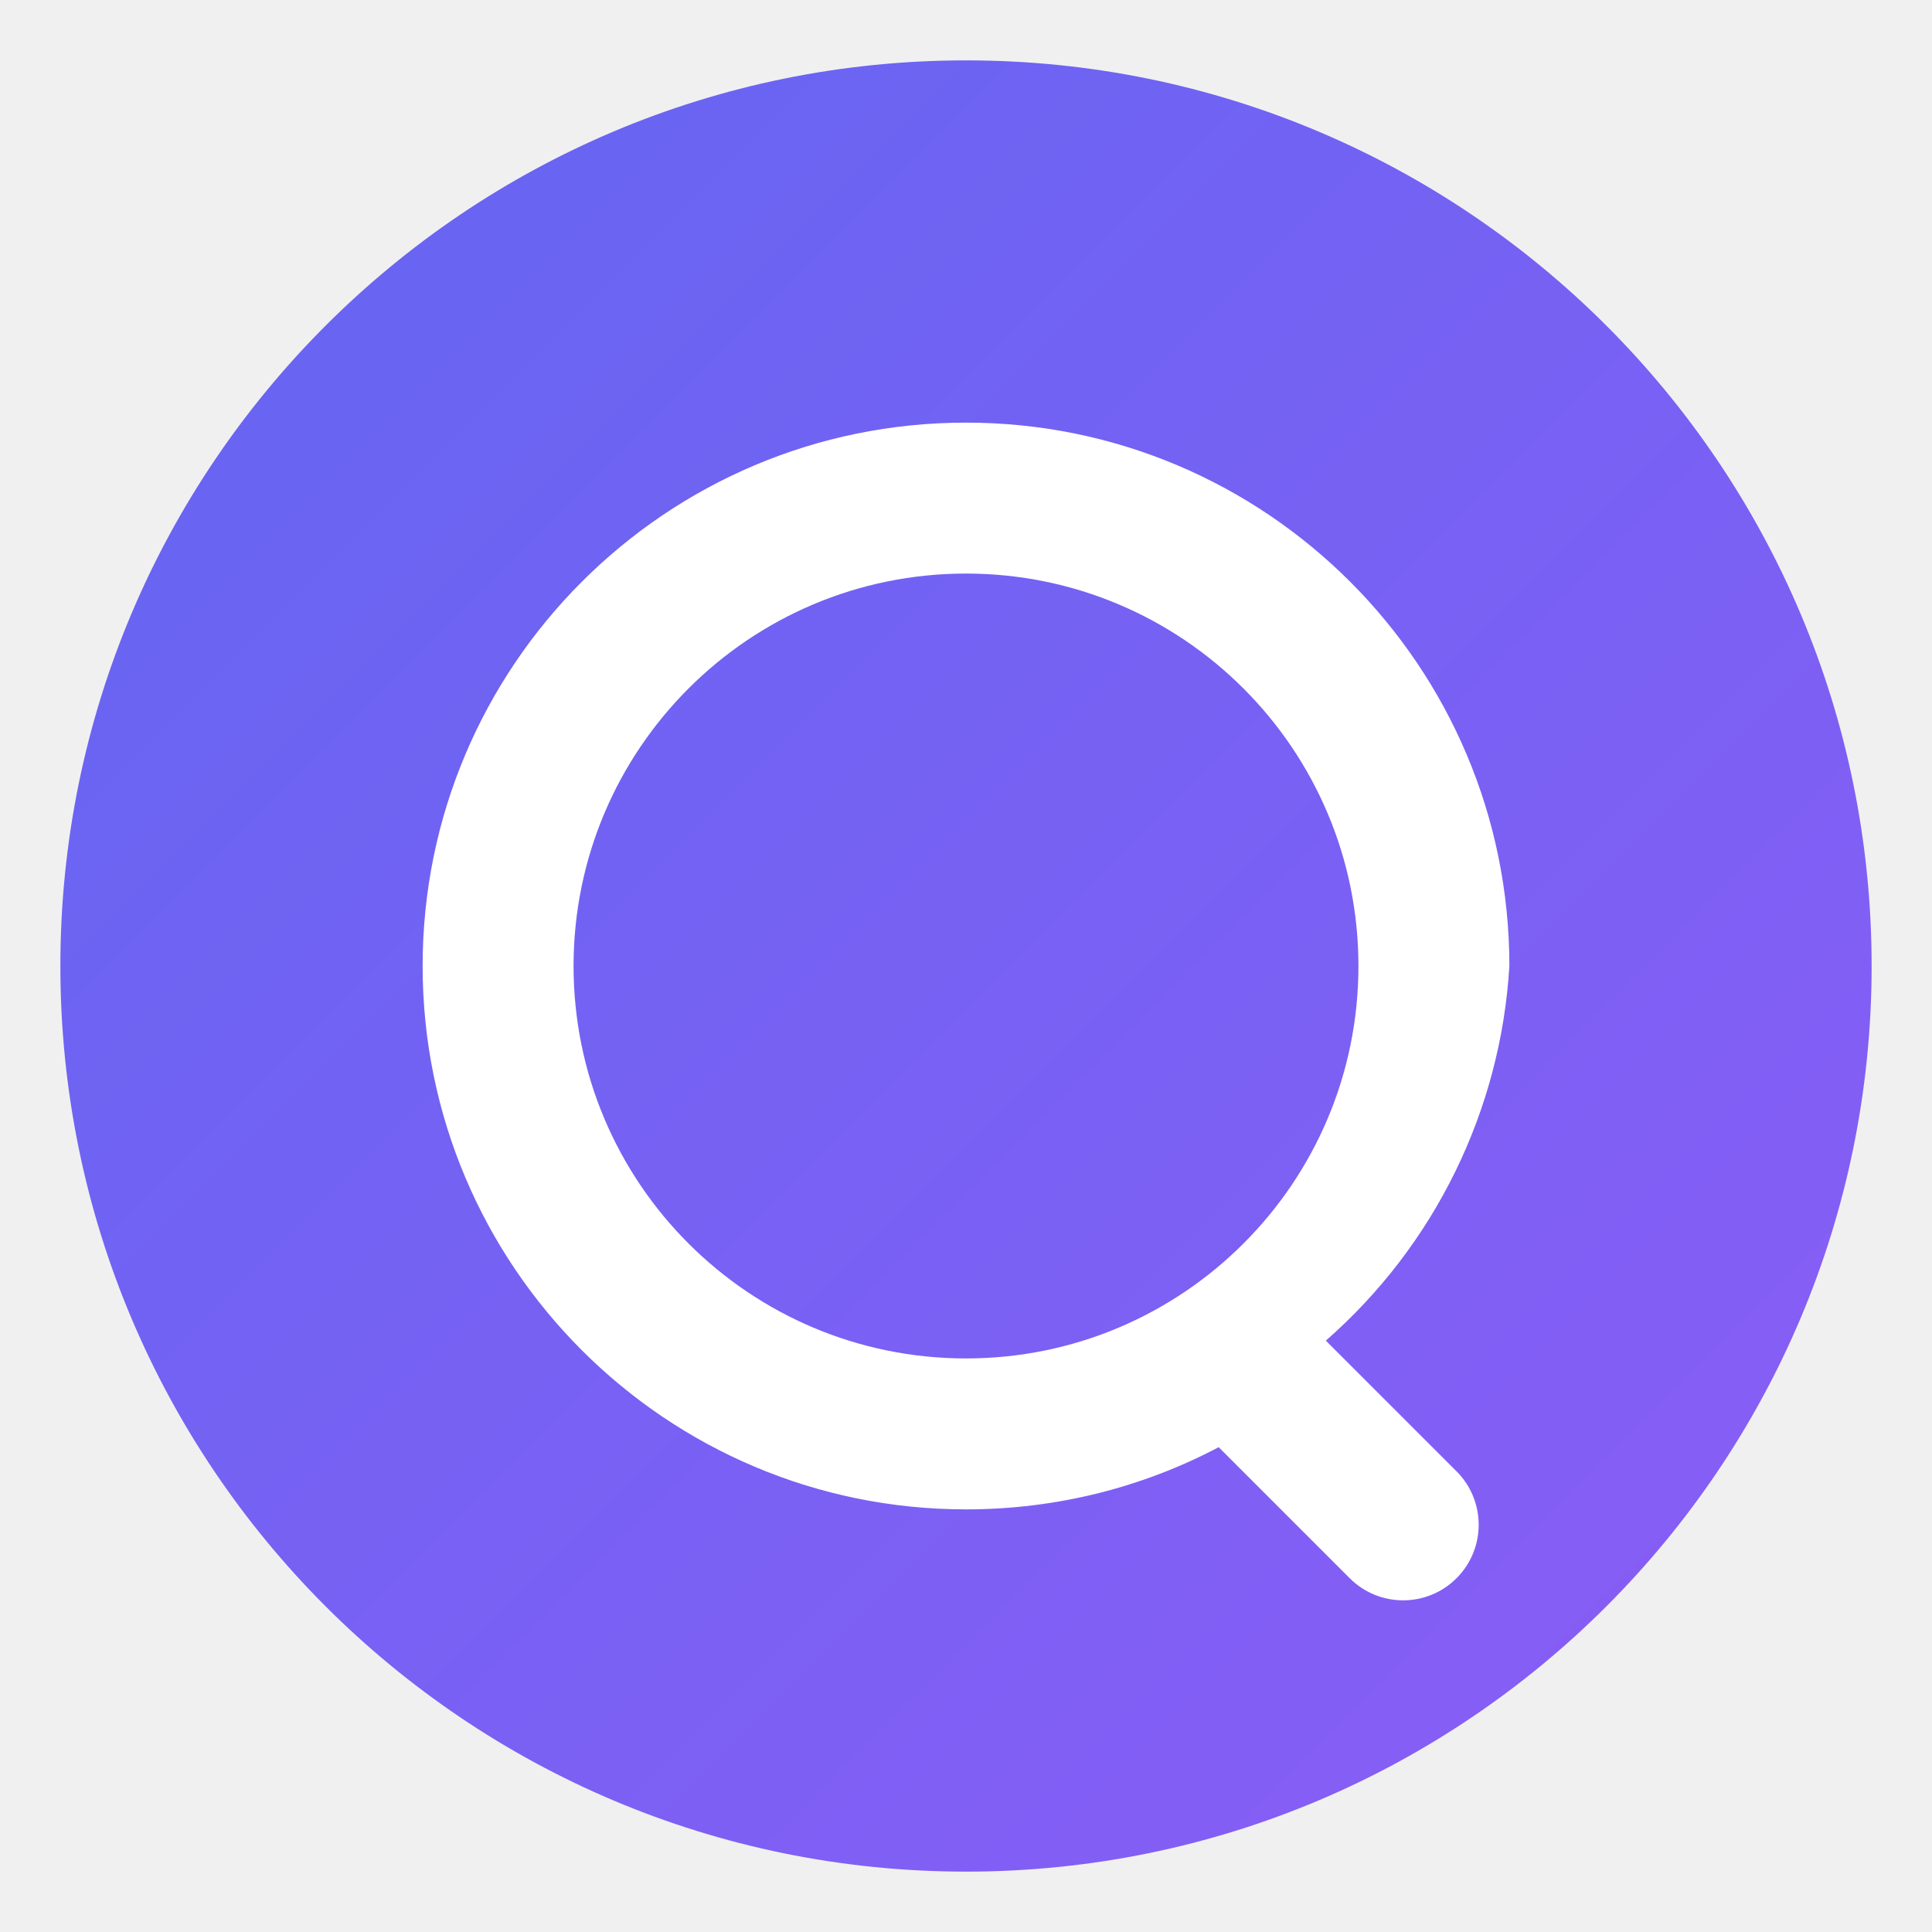
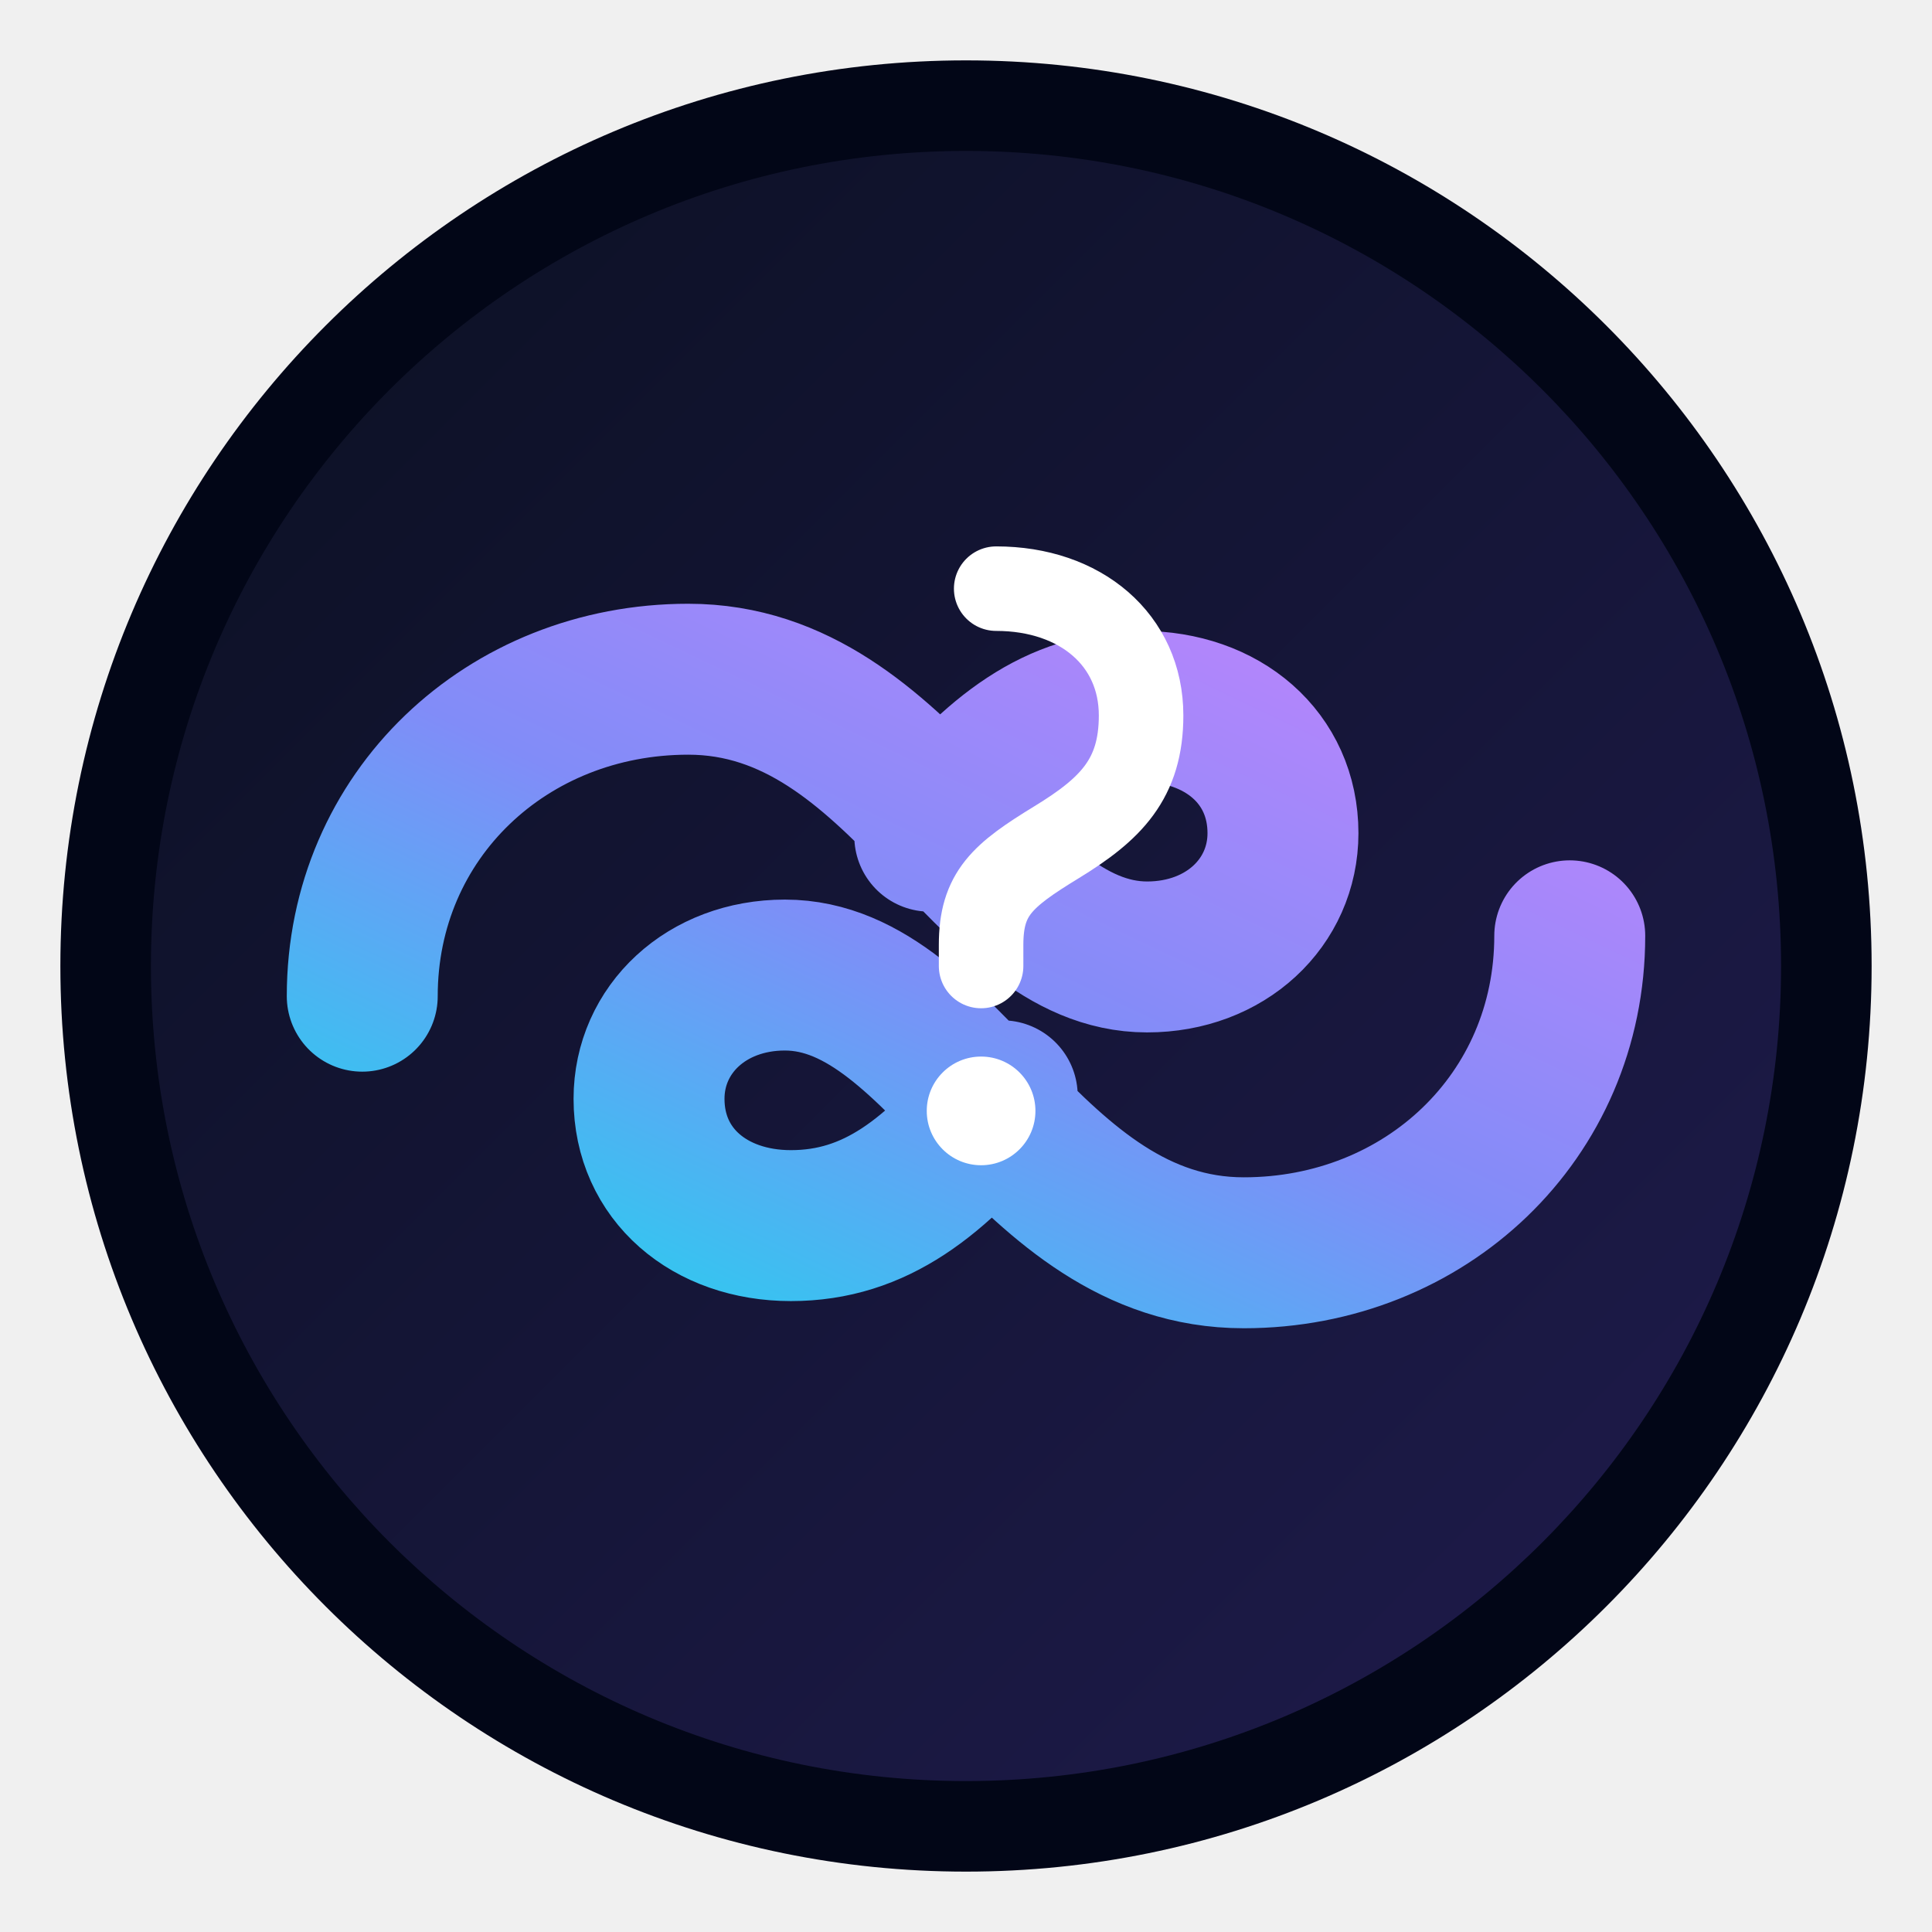
- <svg xmlns="http://www.w3.org/2000/svg" viewBox="0 0 64 64">
+ <svg xmlns="http://www.w3.org/2000/svg" viewBox="0 0 64 64" role="img" aria-label="QuizLoop logo">
  <defs>
-     <linearGradient id="g" x1="0" y1="0" x2="1" y2="1">
-       <stop offset="0%" stop-color="#6366f1" />
-       <stop offset="100%" stop-color="#8b5cf6" />
+     <linearGradient id="orb" x1="0" y1="0" x2="1" y2="1">
+       <stop offset="0%" stop-color="#0b1022" />
+       <stop offset="100%" stop-color="#1f1b4d" />
+     </linearGradient>
+     <linearGradient id="loop" x1="0" y1="1" x2="1" y2="0">
+       <stop offset="0%" stop-color="#22d3ee" />
+       <stop offset="50%" stop-color="#818cf8" />
+       <stop offset="100%" stop-color="#c084fc" />
    </linearGradient>
  </defs>
-   <circle cx="32" cy="32" r="30" fill="url(#g)" />
-   <path d="M32 14c-9.94 0-18 8.06-18 18s8.06 18 18 18c3.02 0 5.87-.74 8.37-2.06l4.34 4.34a2.5 2.5 0 1 0 3.54-3.54l-4.33-4.33A17.9 17.9 0 0 0 50 32c0-9.94-8.06-18-18-18zm0 5a13 13 0 1 1 0 26 13 13 0 0 1 0-26z" fill="#ffffff" />
+   <circle cx="32" cy="32" r="30" fill="#020617" />
+   <circle cx="32" cy="32" r="27" fill="url(#orb)" />
+   <path d="M12 33c0-6 4.8-10.5 10.8-10.5 7.2 0 9.8 9.2 15.2 9.2 2.6 0 4.5-1.8 4.5-4.1 0-2.5-2-4.2-4.7-4.2-2.8 0-4.8 1.6-7 4.3M52 31c0 6-4.8 10.5-10.8 10.5-7.2 0-9.8-9.2-15.2-9.2-2.6 0-4.5 1.8-4.5 4.1 0 2.5 2 4.2 4.7 4.2 2.8 0 4.8-1.6 7-4.3" fill="none" stroke="url(#loop)" stroke-width="5" stroke-linecap="round" stroke-linejoin="round" />
+   <path d="M33 19.5c2.8 0 4.8 1.7 4.8 4.2 0 2.1-1 3.1-2.8 4.2-1.8 1.1-2.5 1.7-2.5 3.4v0.7" fill="none" stroke="#ffffff" stroke-width="2.8" stroke-linecap="round" stroke-linejoin="round" />
+   <circle cx="32.5" cy="36.8" r="1.8" fill="#ffffff" />
</svg>
